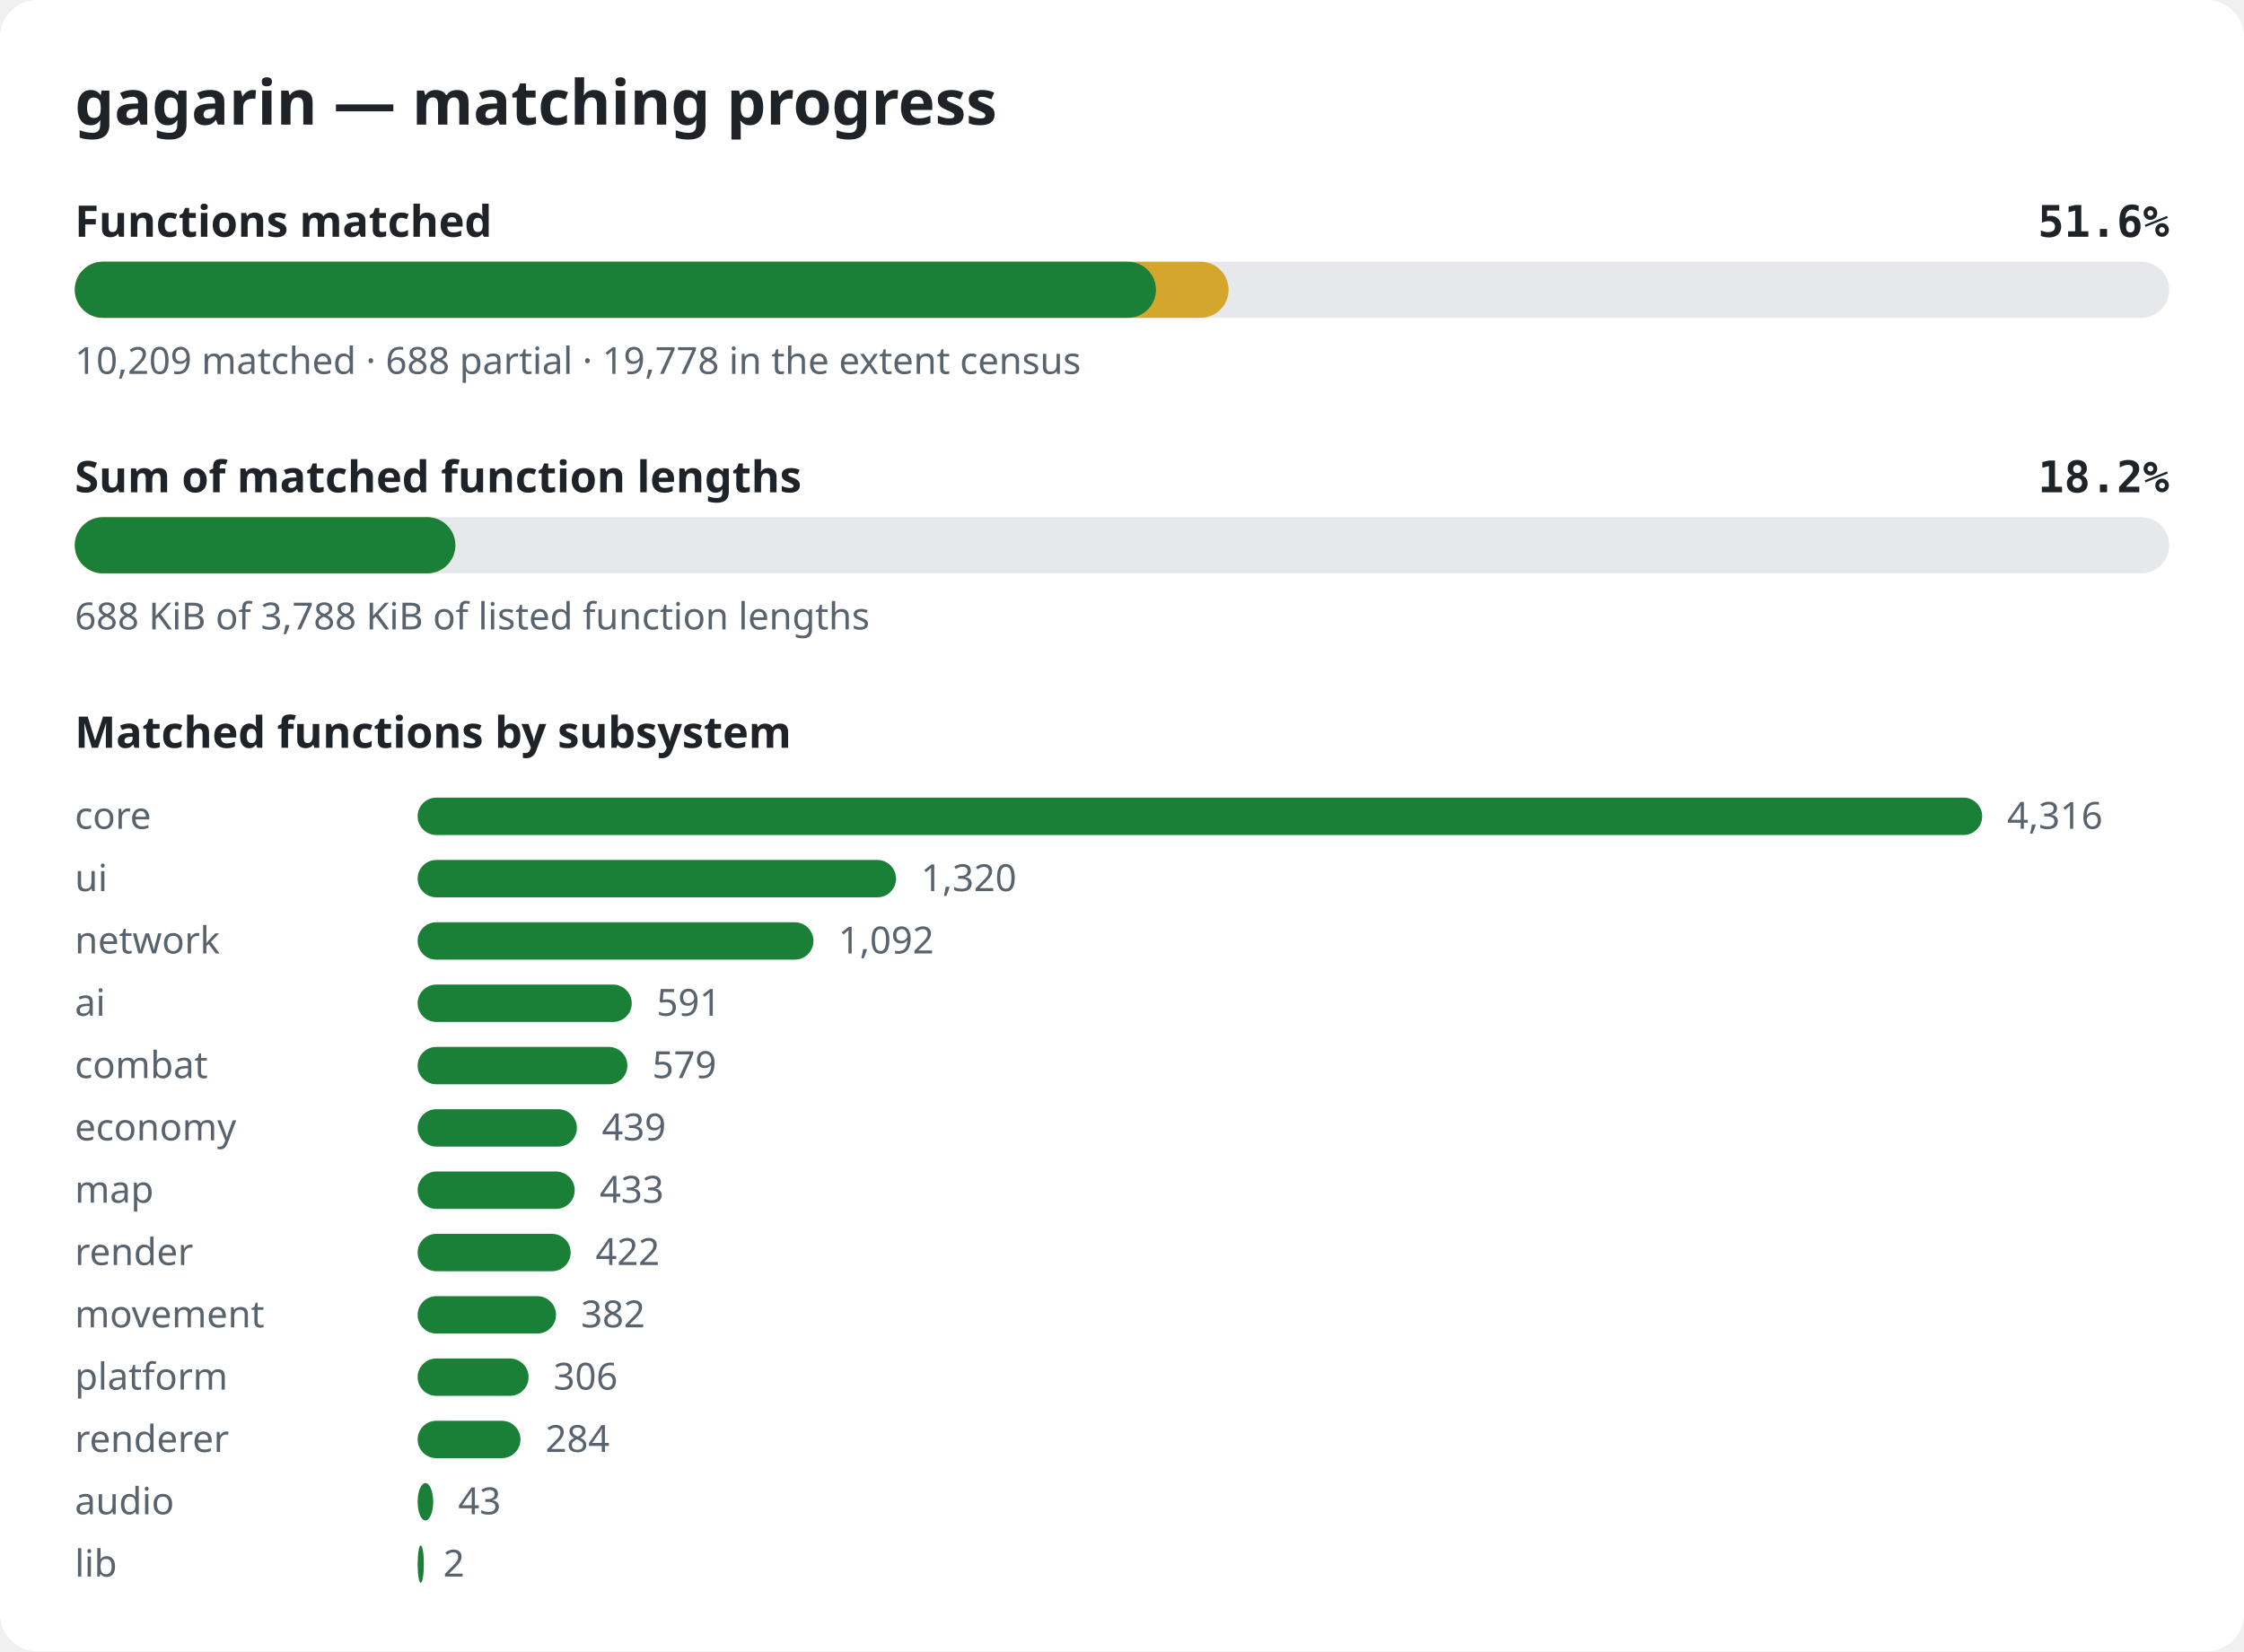
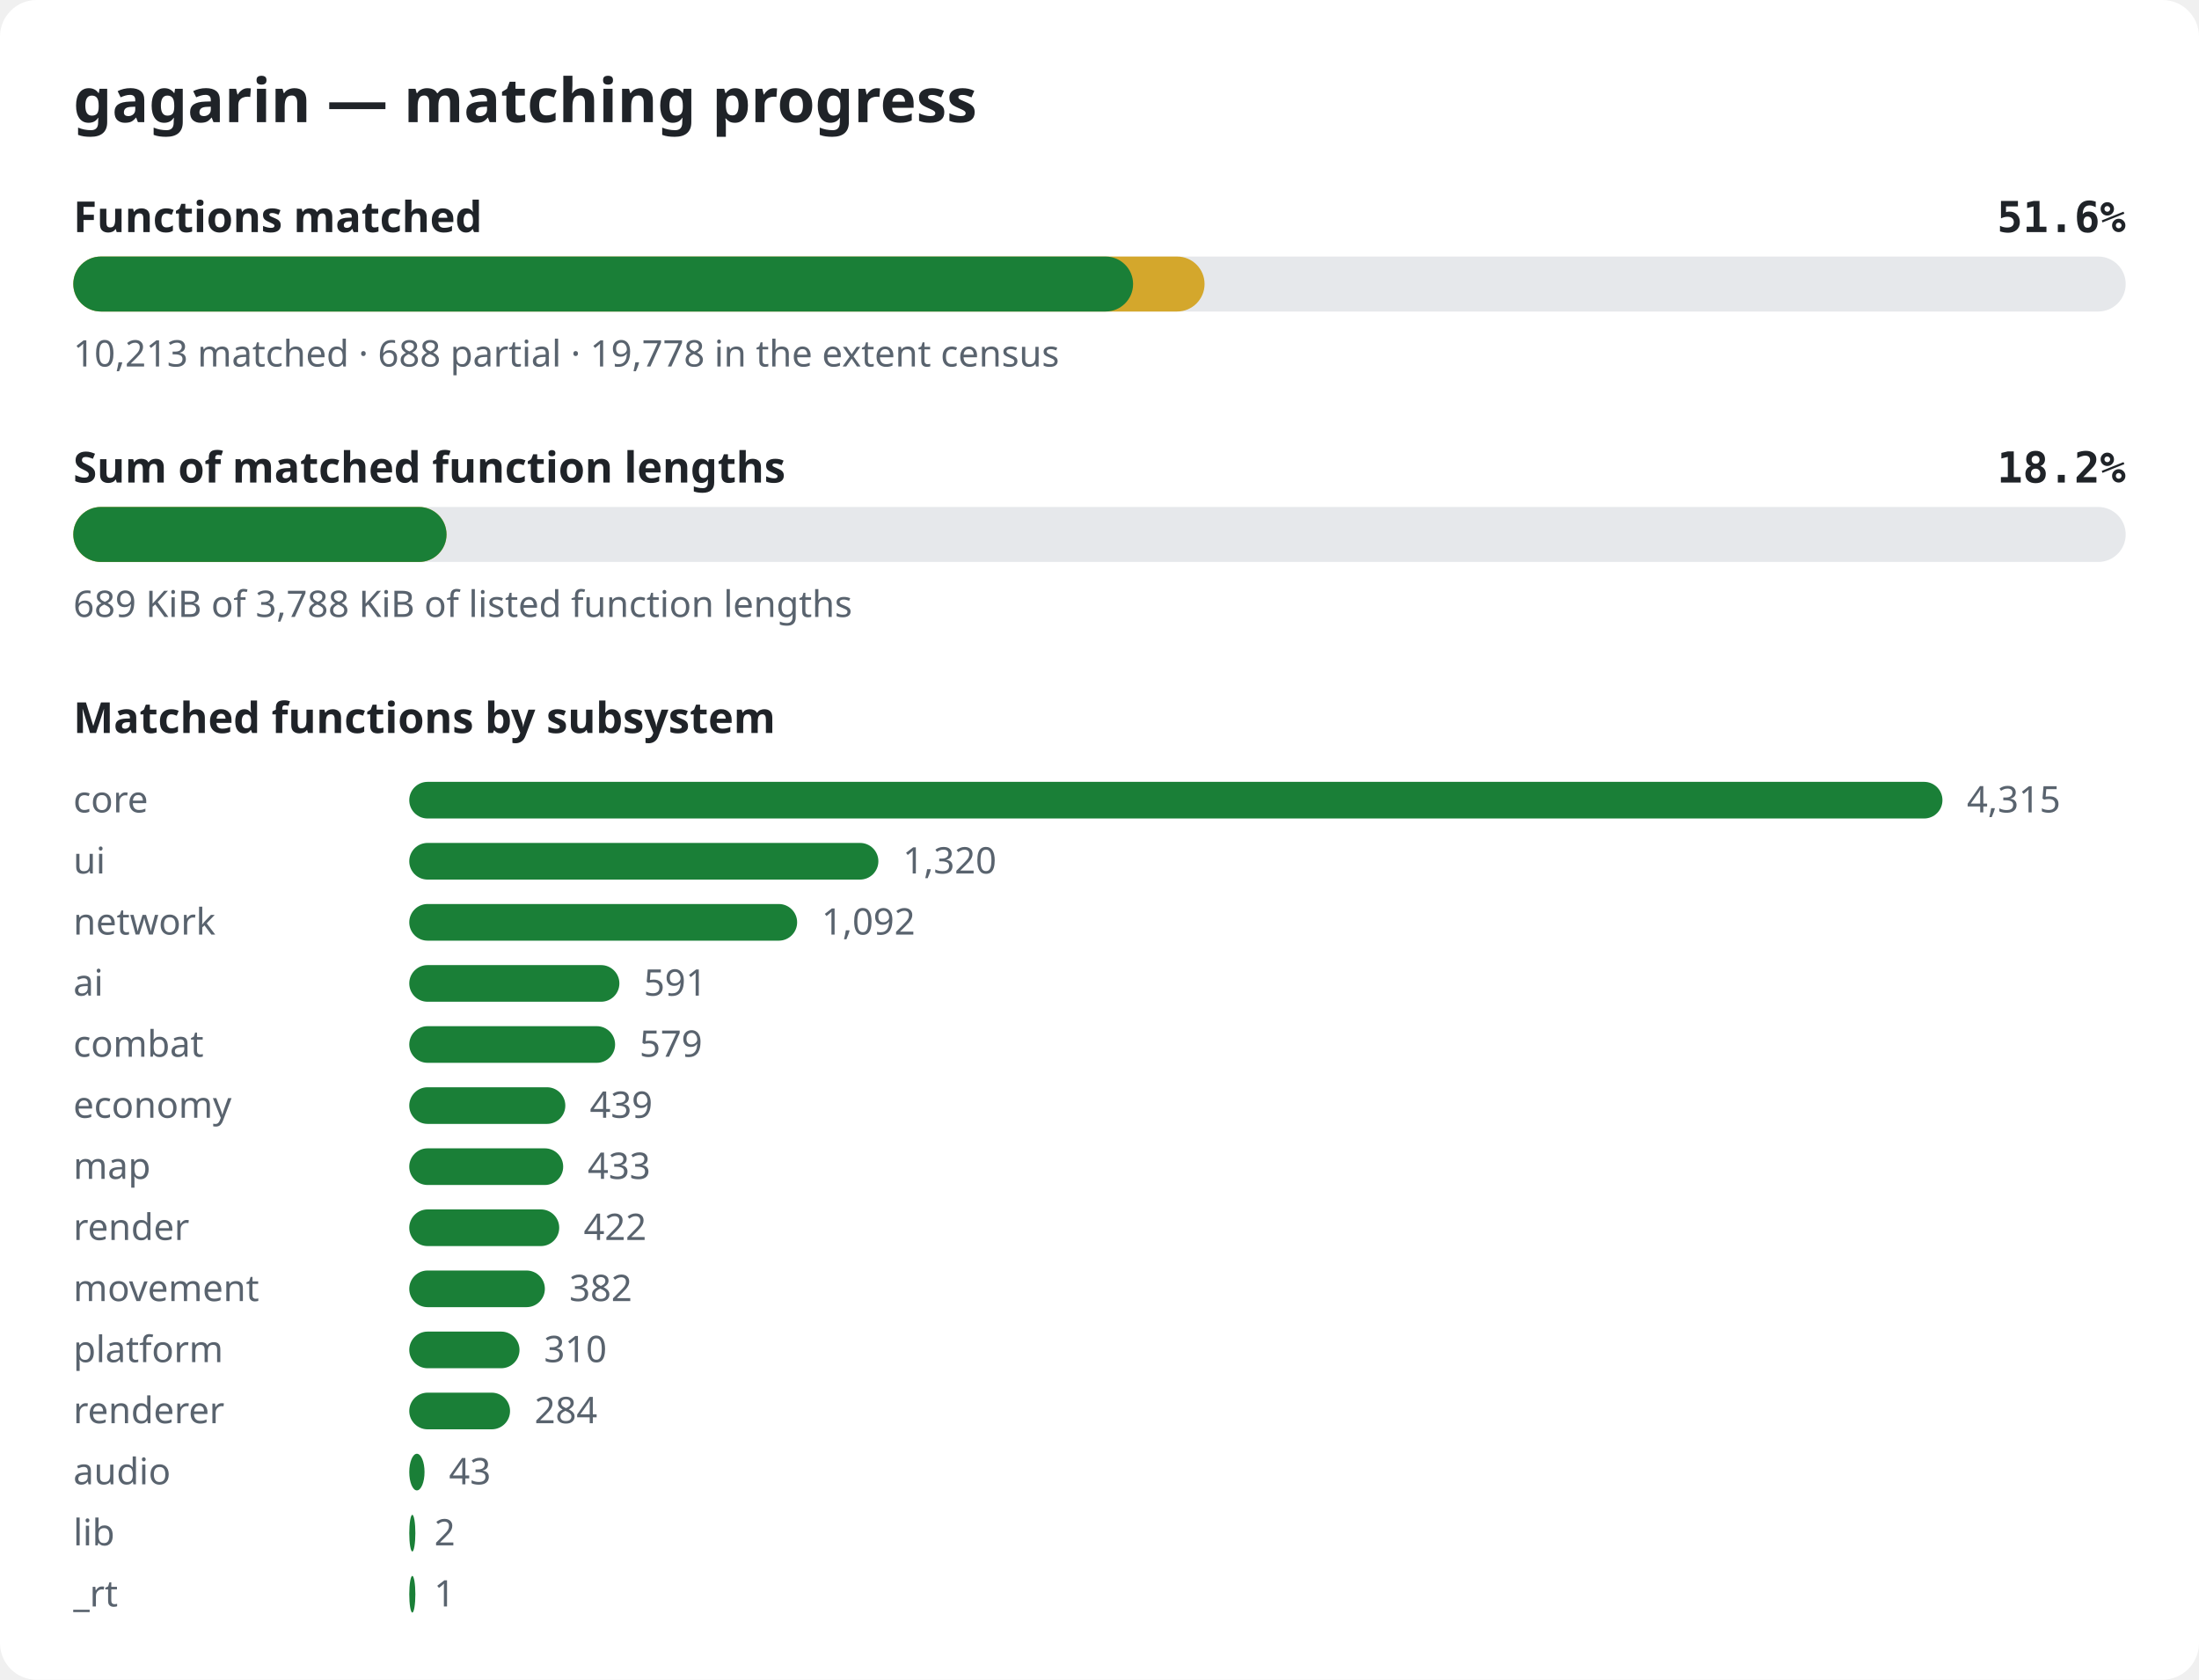
- <svg xmlns="http://www.w3.org/2000/svg" width="720" height="530" viewBox="0 0 720 530" role="img" aria-label="gagarin matching progress">
+ <svg xmlns="http://www.w3.org/2000/svg" width="720" height="550" viewBox="0 0 720 550" role="img" aria-label="gagarin matching progress">
  <style>.bg{fill:#ffffff}.title{font:600 20px sans-serif;fill:#1f2328}.label{font:600 14px sans-serif;fill:#1f2328}.pct{font:600 14px monospace;fill:#1f2328}.note{font:12px sans-serif;fill:#59636e}.track{fill:#e6e8eb}.done{fill:#1a7f37}.partial{fill:#d4a72c}@media (prefers-color-scheme: dark){.bg{fill:#0d1117}.title,.label,.pct{fill:#e6edf3}.note{fill:#9198a1}.track{fill:#262c36}.done{fill:#3fb950}.partial{fill:#d29922}}</style>
-   <rect width="720" height="530" rx="12" class="bg" />
+   <rect width="720" height="550" rx="12" class="bg" />
  <text x="24" y="40" class="title">gagarin — matching progress</text>
  <text x="24" y="76" class="label">Functions matched</text>
  <text x="696" y="76" class="pct" text-anchor="end">51.6%</text>
  <rect x="24" y="84" width="672" height="18" rx="9" class="track" />
-   <rect x="24" y="84" width="370.2" height="18" rx="9" class="partial" />
-   <rect x="24" y="84" width="346.9" height="18" rx="9" class="done" />
-   <text x="24" y="120" class="note">10,209 matched · 688 partial · 19,778 in the extent census</text>
+   <rect x="24" y="84" width="370.4" height="18" rx="9" class="partial" />
+   <rect x="24" y="84" width="347.0" height="18" rx="9" class="done" />
+   <text x="24" y="120" class="note">10,213 matched · 688 partial · 19,778 in the extent census</text>
  <text x="24" y="158" class="label">Sum of matched function lengths</text>
  <text x="696" y="158" class="pct" text-anchor="end">18.2%</text>
  <rect x="24" y="166" width="672" height="18" rx="9" class="track" />
-   <rect x="24" y="166" width="122.1" height="18" rx="9" class="partial" />
-   <rect x="24" y="166" width="122.1" height="18" rx="9" class="done" />
-   <text x="24" y="202" class="note">688 KiB of 3,788 KiB of listed function lengths</text>
+   <rect x="24" y="166" width="122.2" height="18" rx="9" class="partial" />
+   <rect x="24" y="166" width="122.2" height="18" rx="9" class="done" />
+   <text x="24" y="202" class="note">689 KiB of 3,788 KiB of listed function lengths</text>
  <text x="24" y="240" class="label">Matched functions by subsystem</text>
  <text x="24" y="266" class="note">core</text>
  <rect x="134" y="256" width="502.0" height="12" rx="6" class="done" />
-   <text x="644.0" y="266" class="note">4,316</text>
+   <text x="644.0" y="266" class="note">4,315</text>
  <text x="24" y="286" class="note">ui</text>
-   <rect x="134" y="276" width="153.5" height="12" rx="6" class="done" />
-   <text x="295.5" y="286" class="note">1,320</text>
+   <rect x="134" y="276" width="153.6" height="12" rx="6" class="done" />
+   <text x="295.6" y="286" class="note">1,320</text>
  <text x="24" y="306" class="note">network</text>
  <rect x="134" y="296" width="127.0" height="12" rx="6" class="done" />
  <text x="269.0" y="306" class="note">1,092</text>
  <text x="24" y="326" class="note">ai</text>
-   <rect x="134" y="316" width="68.7" height="12" rx="6" class="done" />
-   <text x="210.7" y="326" class="note">591</text>
+   <rect x="134" y="316" width="68.8" height="12" rx="6" class="done" />
+   <text x="210.8" y="326" class="note">591</text>
  <text x="24" y="346" class="note">combat</text>
-   <rect x="134" y="336" width="67.3" height="12" rx="6" class="done" />
-   <text x="209.3" y="346" class="note">579</text>
+   <rect x="134" y="336" width="67.4" height="12" rx="6" class="done" />
+   <text x="209.4" y="346" class="note">579</text>
  <text x="24" y="366" class="note">economy</text>
  <rect x="134" y="356" width="51.1" height="12" rx="6" class="done" />
  <text x="193.1" y="366" class="note">439</text>
  <text x="24" y="386" class="note">map</text>
  <rect x="134" y="376" width="50.4" height="12" rx="6" class="done" />
  <text x="192.4" y="386" class="note">433</text>
  <text x="24" y="406" class="note">render</text>
  <rect x="134" y="396" width="49.1" height="12" rx="6" class="done" />
  <text x="191.1" y="406" class="note">422</text>
  <text x="24" y="426" class="note">movement</text>
  <rect x="134" y="416" width="44.4" height="12" rx="6" class="done" />
  <text x="186.4" y="426" class="note">382</text>
  <text x="24" y="446" class="note">platform</text>
-   <rect x="134" y="436" width="35.6" height="12" rx="6" class="done" />
-   <text x="177.6" y="446" class="note">306</text>
+   <rect x="134" y="436" width="36.1" height="12" rx="6" class="done" />
+   <text x="178.1" y="446" class="note">310</text>
  <text x="24" y="466" class="note">renderer</text>
  <rect x="134" y="456" width="33.0" height="12" rx="6" class="done" />
  <text x="175.0" y="466" class="note">284</text>
  <text x="24" y="486" class="note">audio</text>
  <rect x="134" y="476" width="5.0" height="12" rx="6" class="done" />
  <text x="147.0" y="486" class="note">43</text>
  <text x="24" y="506" class="note">lib</text>
  <rect x="134" y="496" width="2.0" height="12" rx="6" class="done" />
  <text x="142.2" y="506" class="note">2</text>
+   <text x="24" y="526" class="note">_rt</text>
+   <rect x="134" y="516" width="2.0" height="12" rx="6" class="done" />
+   <text x="142.1" y="526" class="note">1</text>
</svg>
